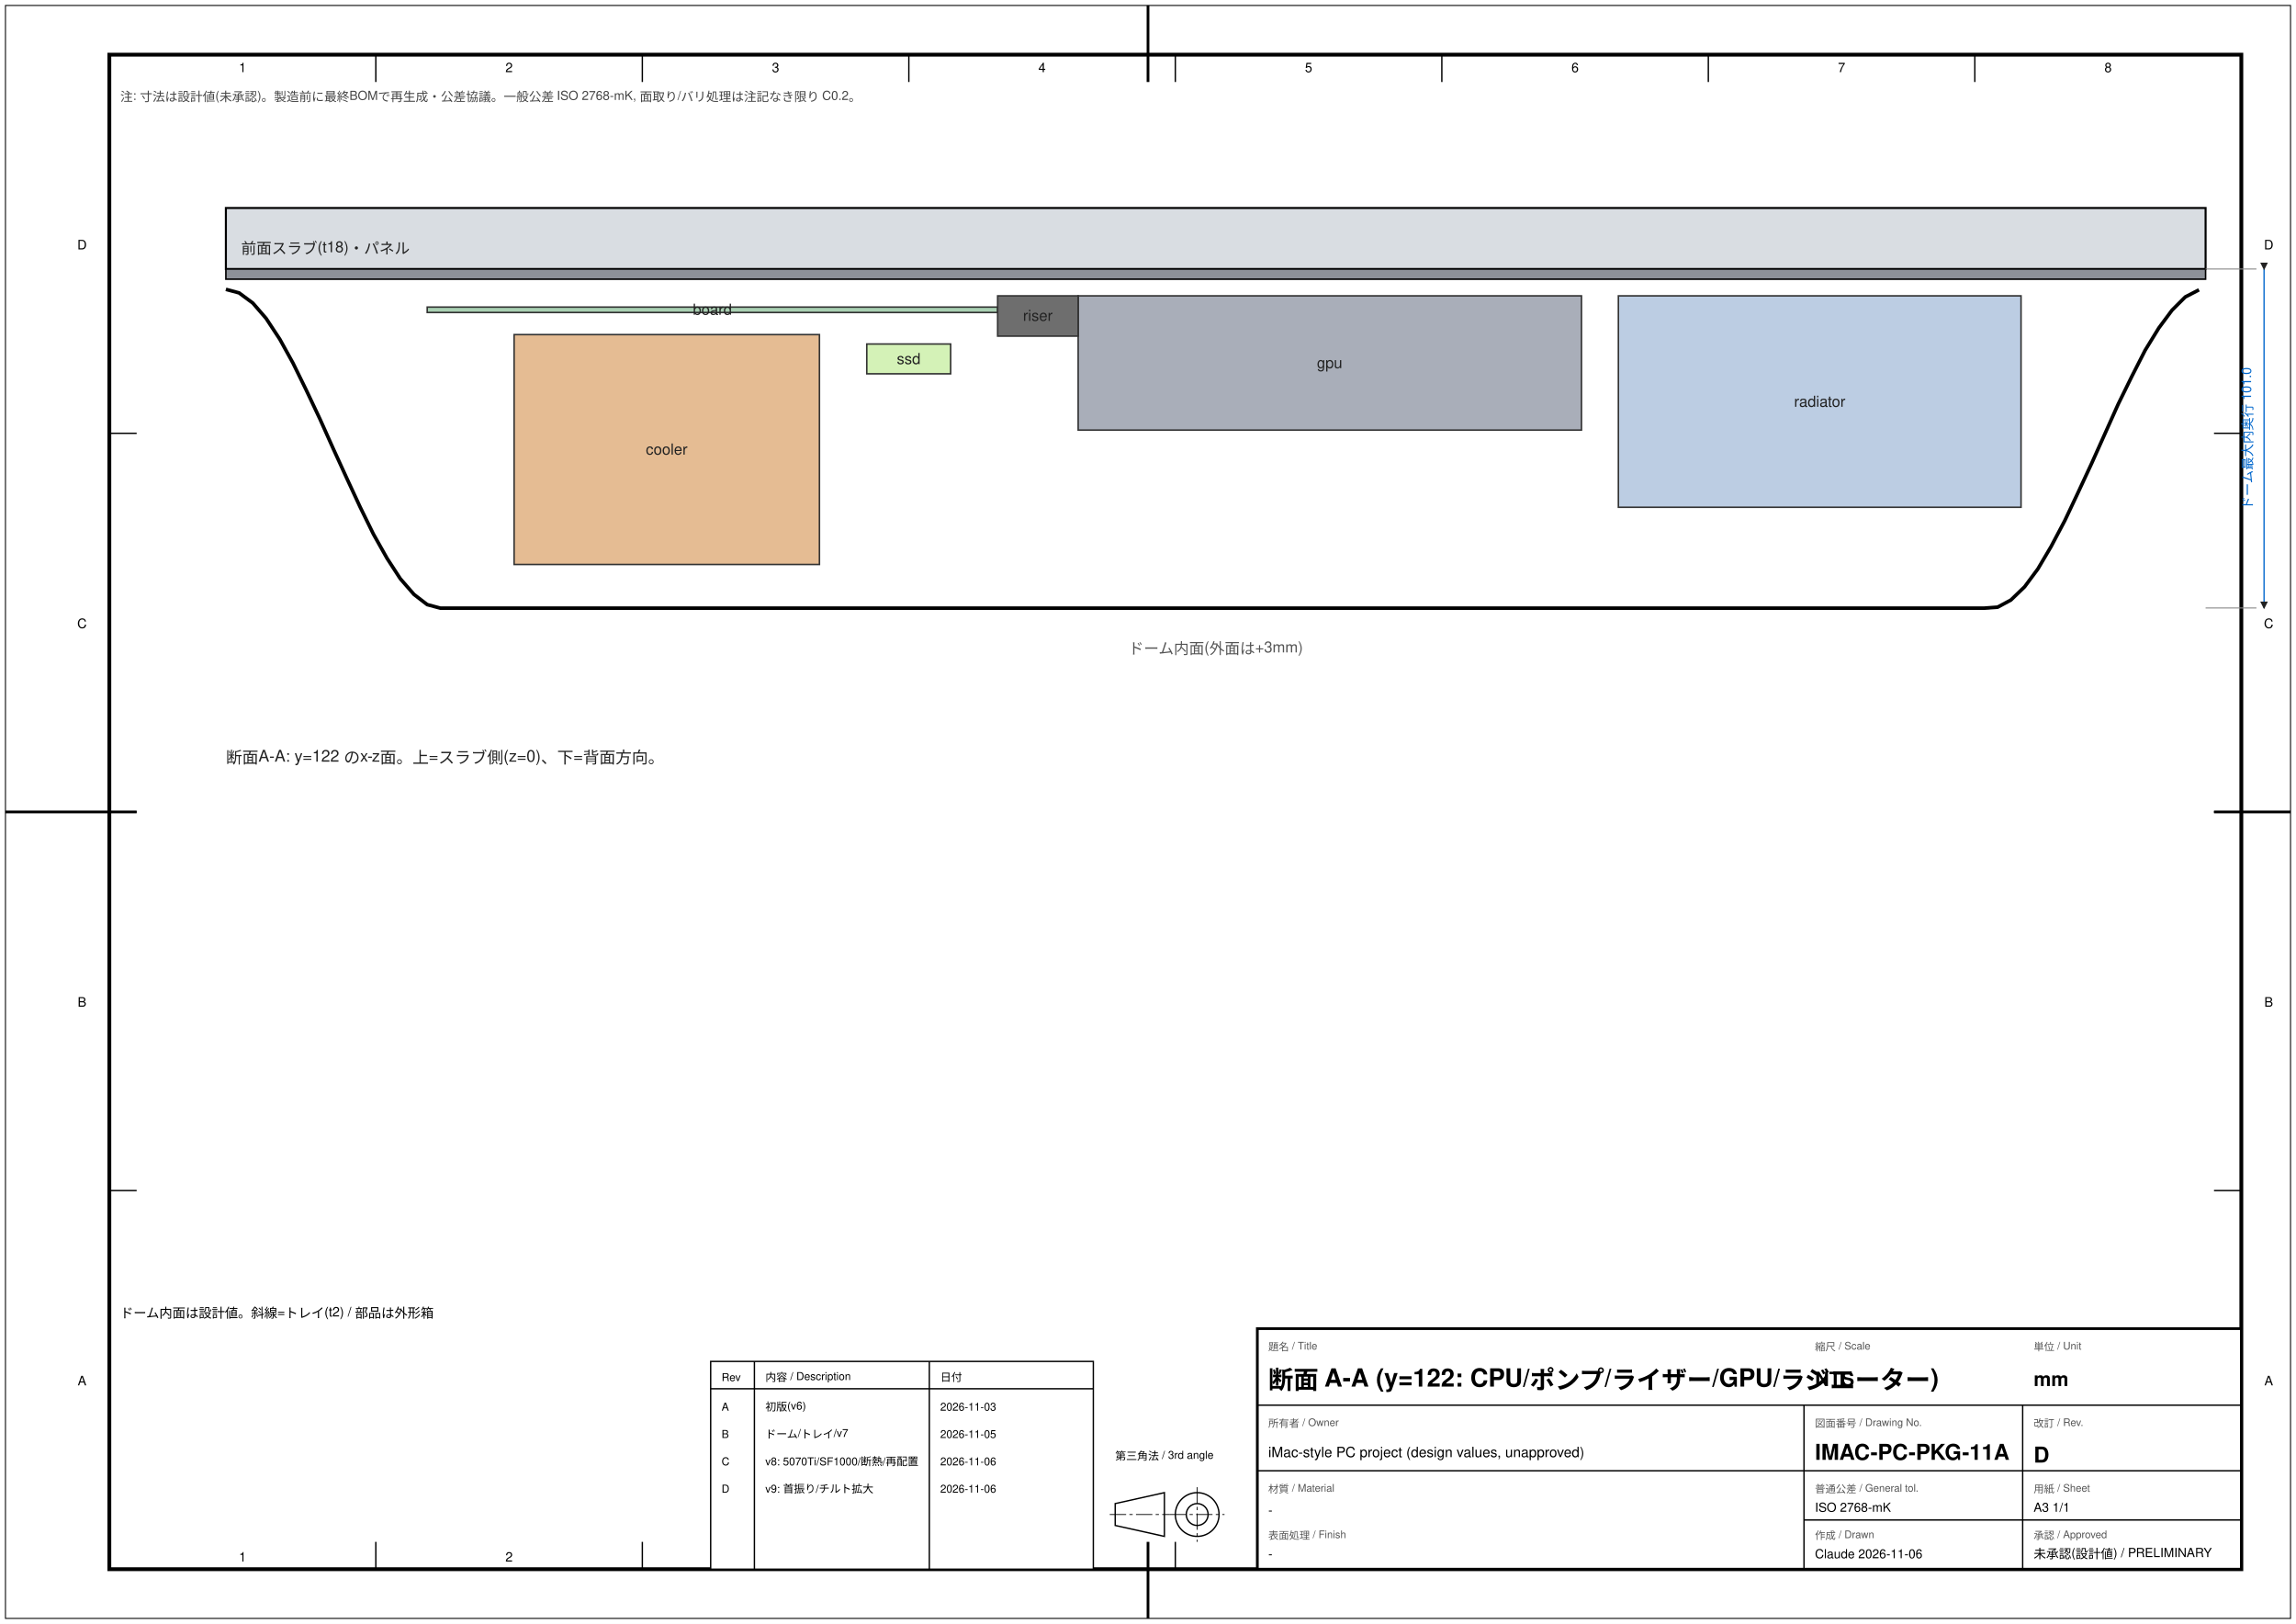
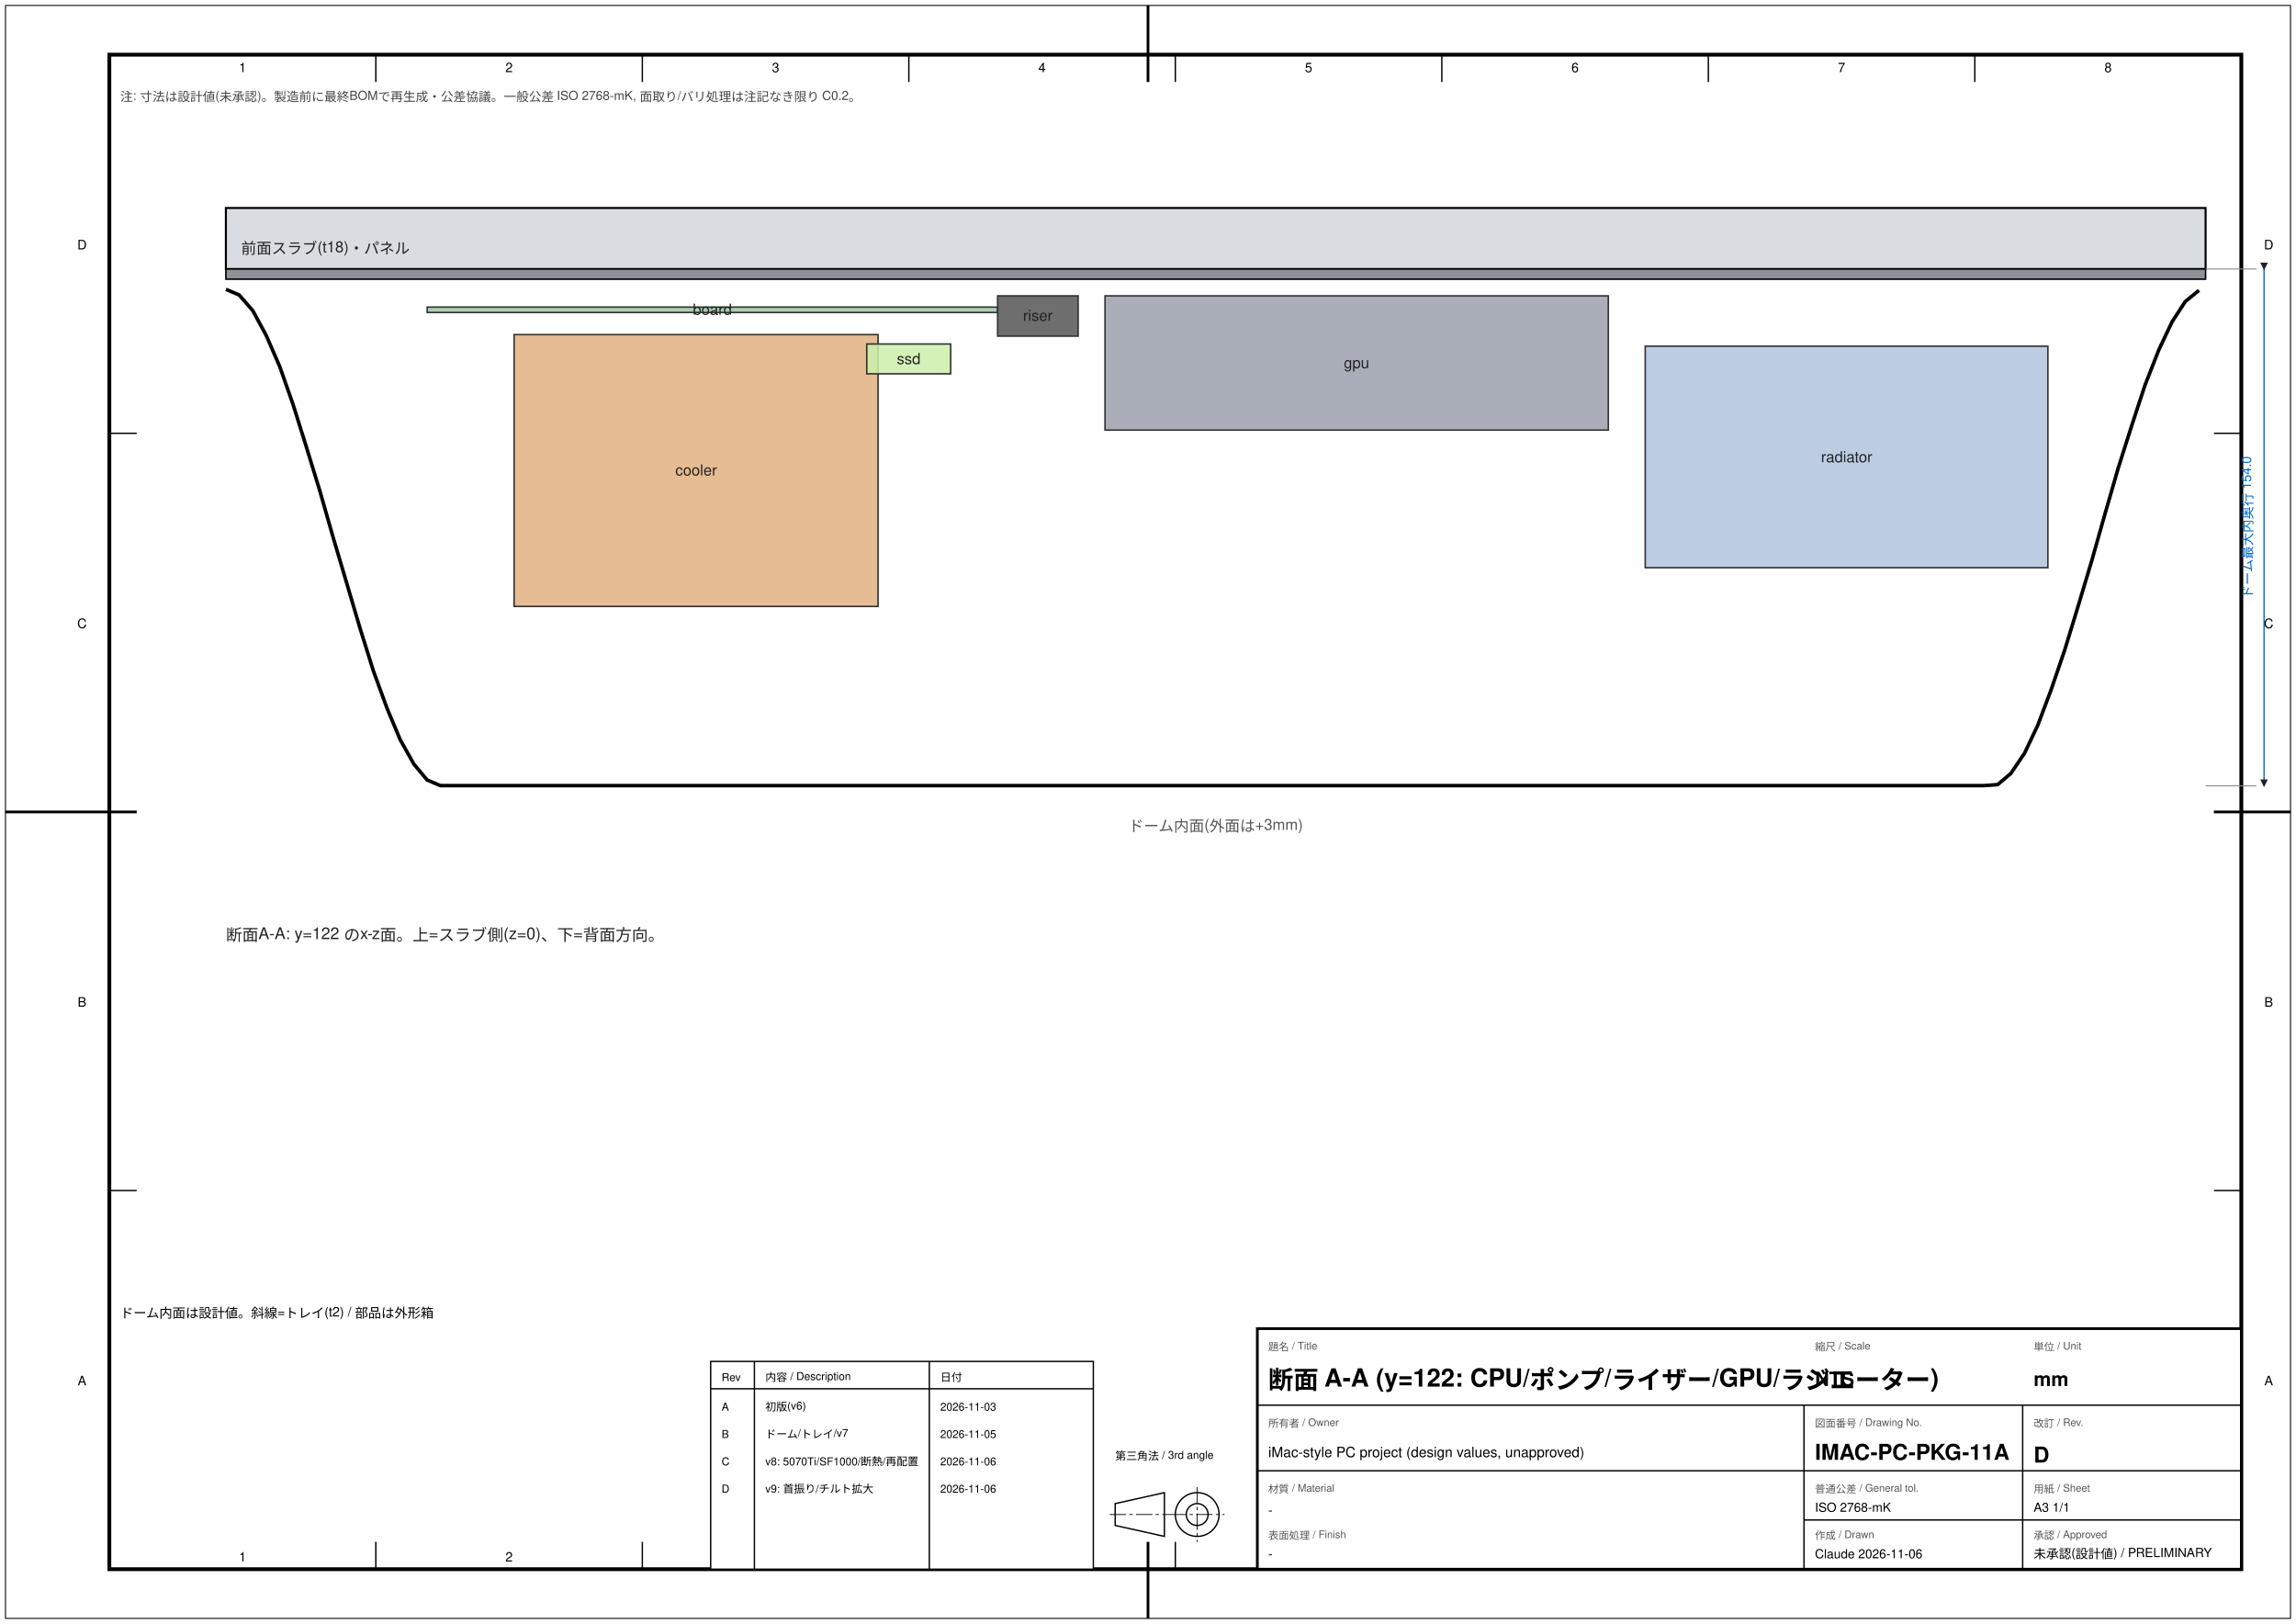
<svg xmlns="http://www.w3.org/2000/svg" viewBox="0 0 420 297" font-family="Helvetica,Arial,sans-serif">
  <defs>
    <marker id="ar" markerWidth="6" markerHeight="6" refX="5" refY="3" orient="auto">
      <path d="M0,0 L6,3 L0,6 z" fill="#222" />
    </marker>
    <marker id="ag" markerWidth="6" markerHeight="6" refX="5" refY="3" orient="auto">
      <path d="M0,0 L6,3 L0,6 z" fill="#1a7f37" />
    </marker>
  </defs>
  <rect width="100%" height="100%" fill="#fff" />
  <rect x="1" y="1" width="418" height="295" fill="none" stroke="#000" stroke-width=".18" />
  <rect x="20" y="10" width="390" height="277" fill="none" stroke="#000" stroke-width=".7" />
  <line x1="68.75" y1="10" x2="68.75" y2="15" stroke="#000" stroke-width="0.25" />
  <line x1="68.75" y1="287" x2="68.75" y2="282" stroke="#000" stroke-width="0.25" />
  <text x="44.38" y="13.20" font-size="2.4" text-anchor="middle" font-weight="normal" fill="#000">1</text>
  <text x="44.38" y="285.60" font-size="2.4" text-anchor="middle" font-weight="normal" fill="#000">1</text>
  <line x1="117.5" y1="10" x2="117.5" y2="15" stroke="#000" stroke-width="0.25" />
  <line x1="117.5" y1="287" x2="117.5" y2="282" stroke="#000" stroke-width="0.25" />
  <text x="93.12" y="13.20" font-size="2.4" text-anchor="middle" font-weight="normal" fill="#000">2</text>
  <text x="93.12" y="285.60" font-size="2.4" text-anchor="middle" font-weight="normal" fill="#000">2</text>
  <line x1="166.25" y1="10" x2="166.25" y2="15" stroke="#000" stroke-width="0.25" />
  <line x1="166.25" y1="287" x2="166.25" y2="282" stroke="#000" stroke-width="0.25" />
  <text x="141.88" y="13.20" font-size="2.4" text-anchor="middle" font-weight="normal" fill="#000">3</text>
  <text x="141.88" y="285.60" font-size="2.4" text-anchor="middle" font-weight="normal" fill="#000">3</text>
  <line x1="215.0" y1="10" x2="215.0" y2="15" stroke="#000" stroke-width="0.25" />
  <line x1="215.0" y1="287" x2="215.0" y2="282" stroke="#000" stroke-width="0.25" />
  <text x="190.62" y="13.20" font-size="2.4" text-anchor="middle" font-weight="normal" fill="#000">4</text>
  <text x="190.62" y="285.60" font-size="2.4" text-anchor="middle" font-weight="normal" fill="#000">4</text>
  <line x1="263.75" y1="10" x2="263.75" y2="15" stroke="#000" stroke-width="0.25" />
  <line x1="263.75" y1="287" x2="263.75" y2="282" stroke="#000" stroke-width="0.25" />
  <text x="239.38" y="13.20" font-size="2.4" text-anchor="middle" font-weight="normal" fill="#000">5</text>
  <text x="239.38" y="285.60" font-size="2.4" text-anchor="middle" font-weight="normal" fill="#000">5</text>
  <line x1="312.5" y1="10" x2="312.5" y2="15" stroke="#000" stroke-width="0.25" />
  <line x1="312.5" y1="287" x2="312.5" y2="282" stroke="#000" stroke-width="0.25" />
  <text x="288.12" y="13.20" font-size="2.4" text-anchor="middle" font-weight="normal" fill="#000">6</text>
  <text x="288.12" y="285.60" font-size="2.4" text-anchor="middle" font-weight="normal" fill="#000">6</text>
  <line x1="361.25" y1="10" x2="361.25" y2="15" stroke="#000" stroke-width="0.25" />
  <line x1="361.25" y1="287" x2="361.25" y2="282" stroke="#000" stroke-width="0.25" />
  <text x="336.88" y="13.20" font-size="2.4" text-anchor="middle" font-weight="normal" fill="#000">7</text>
  <text x="336.88" y="285.60" font-size="2.4" text-anchor="middle" font-weight="normal" fill="#000">7</text>
  <text x="385.62" y="13.20" font-size="2.4" text-anchor="middle" font-weight="normal" fill="#000">8</text>
  <text x="385.62" y="285.60" font-size="2.4" text-anchor="middle" font-weight="normal" fill="#000">8</text>
  <line x1="20" y1="79.25" x2="25" y2="79.25" stroke="#000" stroke-width="0.25" />
  <line x1="410" y1="79.25" x2="405" y2="79.25" stroke="#000" stroke-width="0.25" />
  <line x1="20" y1="148.5" x2="25" y2="148.5" stroke="#000" stroke-width="0.25" />
  <line x1="410" y1="148.5" x2="405" y2="148.5" stroke="#000" stroke-width="0.25" />
  <line x1="20" y1="217.75" x2="25" y2="217.75" stroke="#000" stroke-width="0.25" />
  <line x1="410" y1="217.75" x2="405" y2="217.75" stroke="#000" stroke-width="0.25" />
  <text x="15.00" y="45.62" font-size="2.4" text-anchor="middle" font-weight="normal" fill="#000">D</text>
  <text x="415.00" y="45.62" font-size="2.4" text-anchor="middle" font-weight="normal" fill="#000">D</text>
  <text x="15.00" y="114.88" font-size="2.4" text-anchor="middle" font-weight="normal" fill="#000">C</text>
  <text x="415.00" y="114.88" font-size="2.4" text-anchor="middle" font-weight="normal" fill="#000">C</text>
  <text x="15.00" y="184.12" font-size="2.4" text-anchor="middle" font-weight="normal" fill="#000">B</text>
  <text x="415.00" y="184.12" font-size="2.4" text-anchor="middle" font-weight="normal" fill="#000">B</text>
  <text x="15.00" y="253.38" font-size="2.4" text-anchor="middle" font-weight="normal" fill="#000">A</text>
  <text x="415.00" y="253.38" font-size="2.4" text-anchor="middle" font-weight="normal" fill="#000">A</text>
  <line x1="1" y1="148.5" x2="25" y2="148.5" stroke="#000" stroke-width="0.5" />
  <line x1="405" y1="148.5" x2="419" y2="148.5" stroke="#000" stroke-width="0.5" />
  <line x1="210.0" y1="1" x2="210.0" y2="15" stroke="#000" stroke-width="0.5" />
  <line x1="210.0" y1="282" x2="210.0" y2="296" stroke="#000" stroke-width="0.5" />
  <rect x="230" y="243" width="180" height="44" fill="#fff" stroke="#000" stroke-width=".5" />
  <line x1="230" y1="257" x2="410" y2="257" stroke="#000" stroke-width="0.25" />
  <line x1="230" y1="269" x2="410" y2="269" stroke="#000" stroke-width="0.25" />
  <line x1="330" y1="257" x2="330" y2="287" stroke="#000" stroke-width="0.25" />
  <line x1="370" y1="257" x2="370" y2="287" stroke="#000" stroke-width="0.25" />
  <line x1="330" y1="278" x2="410" y2="278" stroke="#000" stroke-width="0.25" />
  <text x="232.00" y="247.00" font-size="1.9" text-anchor="start" font-weight="normal" fill="#555">題名 / Title</text>
  <text x="232.00" y="254.00" font-size="4.6" text-anchor="start" font-weight="bold" fill="#000">断面 A-A (y=122: CPU/ポンプ/ライザー/GPU/ラジエーター)</text>
  <text x="232.00" y="261.00" font-size="1.9" text-anchor="start" font-weight="normal" fill="#555">所有者 / Owner</text>
  <text x="232.00" y="266.50" font-size="2.6" text-anchor="start" font-weight="normal" fill="#000">iMac-style PC project (design values, unapproved)</text>
  <text x="232.00" y="273.00" font-size="1.9" text-anchor="start" font-weight="normal" fill="#555">材質 / Material</text>
  <text x="232.00" y="277.00" font-size="2.3" text-anchor="start" font-weight="normal" fill="#000">-</text>
  <text x="232.00" y="281.50" font-size="1.9" text-anchor="start" font-weight="normal" fill="#555">表面処理 / Finish</text>
  <text x="232.00" y="285.00" font-size="2.3" text-anchor="start" font-weight="normal" fill="#000">-</text>
  <text x="332.00" y="261.00" font-size="1.9" text-anchor="start" font-weight="normal" fill="#555">図面番号 / Drawing No.</text>
  <text x="332.00" y="267.00" font-size="4.0" text-anchor="start" font-weight="bold" fill="#000">IMAC-PC-PKG-11A</text>
  <text x="332.00" y="273.00" font-size="1.9" text-anchor="start" font-weight="normal" fill="#555">普通公差 / General tol.</text>
  <text x="332.00" y="276.50" font-size="2.3" text-anchor="start" font-weight="normal" fill="#000">ISO 2768-mK</text>
  <text x="372.00" y="261.00" font-size="1.9" text-anchor="start" font-weight="normal" fill="#555">改訂 / Rev.</text>
  <text x="372.00" y="267.50" font-size="4.0" text-anchor="start" font-weight="bold" fill="#000">D</text>
  <text x="372.00" y="273.00" font-size="1.9" text-anchor="start" font-weight="normal" fill="#555">用紙 / Sheet</text>
  <text x="372.00" y="276.50" font-size="2.3" text-anchor="start" font-weight="normal" fill="#000">A3  1/1</text>
  <text x="332.00" y="247.00" font-size="1.9" text-anchor="start" font-weight="normal" fill="#555">縮尺 / Scale</text>
  <text x="332.00" y="253.50" font-size="3.6" text-anchor="start" font-weight="bold" fill="#000">NTS</text>
  <text x="372.00" y="247.00" font-size="1.9" text-anchor="start" font-weight="normal" fill="#555">単位 / Unit</text>
  <text x="372.00" y="253.50" font-size="3.6" text-anchor="start" font-weight="bold" fill="#000">mm</text>
  <text x="332.00" y="281.50" font-size="1.9" text-anchor="start" font-weight="normal" fill="#555">作成 / Drawn</text>
  <text x="332.00" y="285.00" font-size="2.3" text-anchor="start" font-weight="normal" fill="#000">Claude 2026-11-06</text>
  <text x="372.00" y="281.50" font-size="1.9" text-anchor="start" font-weight="normal" fill="#555">承認 / Approved</text>
  <text x="372.00" y="285.00" font-size="2.3" text-anchor="start" font-weight="normal" fill="#000">未承認(設計値) / PRELIMINARY</text>
  <g transform="translate(204,273)" stroke="#000" stroke-width=".25" fill="none">
    <path d="M0,2 L9,0 L9,8 L0,6 Z" />
    <line x1="-1" y1="4" x2="10" y2="4" stroke="#000" stroke-width="0.15" stroke-dasharray="3,0.6,0.6,0.6" />
    <circle cx="15" cy="4" r="4" />
    <circle cx="15" cy="4" r="2" />
    <line x1="10" y1="4" x2="20" y2="4" stroke="#000" stroke-width="0.15" stroke-dasharray="3,0.6,0.6,0.6" />
    <line x1="15" y1="-1" x2="15" y2="9" stroke="#000" stroke-width="0.15" stroke-dasharray="3,0.6,0.6,0.6" />
  </g>
  <text x="204.00" y="267.00" font-size="2.0" text-anchor="start" font-weight="normal" fill="#000">第三角法 / 3rd angle</text>
  <rect x="130" y="249" width="70" height="38" fill="#fff" stroke="#000" stroke-width=".25" />
  <line x1="130" y1="254" x2="200" y2="254" stroke="#000" stroke-width="0.25" />
  <line x1="138" y1="249" x2="138" y2="287" stroke="#000" stroke-width="0.25" />
  <line x1="170" y1="249" x2="170" y2="287" stroke="#000" stroke-width="0.25" />
  <text x="132.00" y="252.60" font-size="2.0" text-anchor="start" font-weight="normal" fill="#000">Rev</text>
  <text x="140.00" y="252.60" font-size="2.0" text-anchor="start" font-weight="normal" fill="#000">内容 / Description</text>
  <text x="172.00" y="252.60" font-size="2.0" text-anchor="start" font-weight="normal" fill="#000">日付</text>
  <text x="132.00" y="258.00" font-size="2.0" text-anchor="start" font-weight="normal" fill="#000">A</text>
  <text x="140.00" y="258.00" font-size="2.0" text-anchor="start" font-weight="normal" fill="#000">初版(v6)</text>
  <text x="172.00" y="258.00" font-size="2.0" text-anchor="start" font-weight="normal" fill="#000">2026-11-03</text>
  <text x="132.00" y="263.00" font-size="2.0" text-anchor="start" font-weight="normal" fill="#000">B</text>
  <text x="140.00" y="263.00" font-size="2.0" text-anchor="start" font-weight="normal" fill="#000">ドーム/トレイ/v7</text>
  <text x="172.00" y="263.00" font-size="2.0" text-anchor="start" font-weight="normal" fill="#000">2026-11-05</text>
  <text x="132.00" y="268.00" font-size="2.0" text-anchor="start" font-weight="normal" fill="#000">C</text>
  <text x="140.00" y="268.00" font-size="2.0" text-anchor="start" font-weight="normal" fill="#000">v8: 5070Ti/SF1000/断熱/再配置</text>
  <text x="172.00" y="268.00" font-size="2.0" text-anchor="start" font-weight="normal" fill="#000">2026-11-06</text>
  <text x="132.00" y="273.00" font-size="2.0" text-anchor="start" font-weight="normal" fill="#000">D</text>
  <text x="140.00" y="273.00" font-size="2.0" text-anchor="start" font-weight="normal" fill="#000">v9: 首振り/チルト拡大</text>
  <text x="172.00" y="273.00" font-size="2.0" text-anchor="start" font-weight="normal" fill="#000">2026-11-06</text>
  <text x="22.00" y="241.00" font-size="2.4" text-anchor="start" font-weight="normal" fill="#000">ドーム内面は設計値。斜線=トレイ(t2) / 部品は外形箱</text>
  <text x="22.00" y="18.50" font-size="2.3" text-anchor="start" font-weight="normal" fill="#444">注: 寸法は設計値(未承認)。製造前に最終BOMで再生成・公差協議。一般公差 ISO 2768-mK, 面取り/バリ処理は注記なき限り C0.2。</text>
  <g transform="translate(19,12) scale(0.93)">
    <rect x="24.00" y="28.00" width="389.40" height="12.00" rx="0" fill="#d9dde2" fill-opacity="1" stroke="#000" stroke-width="0.4" />
    <text x="27.0" y="37.0" font-size="3" text-anchor="start" fill="#222">前面スラブ(t18)・パネル</text>
-     <polyline points="24.0,44.0 26.6,44.7 29.3,46.7 31.9,49.7 34.6,53.8 37.2,58.5 39.8,63.8 42.5,69.5 45.1,75.3 47.8,81.2 50.4,86.8 53.0,92.1 55.7,96.9 58.3,100.9 61.0,104.0 63.6,106.0 66.2,106.7 68.9,106.7 71.5,106.7 74.2,106.7 76.8,106.7 79.4,106.7 82.1,106.7 84.7,106.7 87.4,106.7 90.0,106.7 92.6,106.7 95.3,106.7 97.9,106.7 100.6,106.7 103.2,106.7 105.8,106.7 108.5,106.7 111.1,106.7 113.8,106.7 116.4,106.7 119.0,106.7 121.7,106.7 124.3,106.7 127.0,106.7 129.6,106.7 132.2,106.7 134.9,106.7 137.5,106.7 140.2,106.7 142.8,106.7 145.4,106.7 148.1,106.7 150.7,106.7 153.4,106.7 156.0,106.7 158.6,106.7 161.3,106.7 163.9,106.7 166.6,106.7 169.2,106.7 171.8,106.7 174.5,106.7 177.1,106.7 179.8,106.7 182.4,106.7 185.0,106.7 187.7,106.7 190.3,106.7 193.0,106.7 195.6,106.7 198.2,106.7 200.9,106.7 203.5,106.7 206.2,106.7 208.8,106.7 211.4,106.7 214.1,106.7 216.7,106.7 219.4,106.7 222.0,106.7 224.6,106.7 227.3,106.7 229.9,106.7 232.6,106.7 235.2,106.7 237.8,106.7 240.5,106.7 243.1,106.7 245.8,106.7 248.4,106.7 251.0,106.7 253.7,106.7 256.3,106.7 259.0,106.7 261.6,106.7 264.2,106.7 266.9,106.7 269.5,106.7 272.2,106.7 274.8,106.7 277.4,106.7 280.1,106.7 282.7,106.7 285.4,106.7 288.0,106.7 290.6,106.7 293.3,106.7 295.9,106.7 298.6,106.7 301.2,106.7 303.8,106.7 306.5,106.7 309.1,106.7 311.8,106.7 314.4,106.7 317.0,106.7 319.7,106.7 322.3,106.7 325.0,106.7 327.6,106.7 330.2,106.7 332.9,106.7 335.5,106.7 338.2,106.7 340.8,106.7 343.4,106.7 346.1,106.7 348.7,106.7 351.4,106.7 354.0,106.7 356.6,106.7 359.3,106.7 361.9,106.7 364.6,106.7 367.2,106.7 369.8,106.7 372.5,106.5 375.1,105.1 377.8,102.5 380.4,99.0 383.0,94.6 385.7,89.5 388.3,84.0 391.0,78.2 393.6,72.4 396.2,66.6 398.9,61.1 401.5,56.0 404.2,51.6 406.8,48.1 409.4,45.5 412.1,44.1" fill="none" stroke="#000" stroke-width=".7" />
-     <text x="218.7" y="115.7" font-size="3" text-anchor="middle" fill="#555">ドーム内面(外面は+3mm)</text>
+     <polyline points="24.0,44.0 26.6,45.1 29.3,48.2 31.9,53.0 34.6,59.2 37.2,66.6 39.8,74.9 42.5,83.7 45.1,92.8 47.8,101.9 50.4,110.7 53.0,119.0 55.7,126.4 58.3,132.6 61.0,137.4 63.6,140.5 66.2,141.6 68.9,141.6 71.5,141.6 74.2,141.6 76.8,141.6 79.4,141.6 82.1,141.6 84.7,141.6 87.4,141.6 90.0,141.6 92.6,141.6 95.3,141.6 97.9,141.6 100.6,141.6 103.2,141.6 105.8,141.6 108.5,141.6 111.1,141.6 113.8,141.6 116.4,141.6 119.0,141.6 121.7,141.6 124.3,141.6 127.0,141.6 129.6,141.6 132.2,141.6 134.9,141.6 137.5,141.6 140.2,141.6 142.8,141.6 145.4,141.6 148.1,141.6 150.7,141.6 153.4,141.6 156.0,141.6 158.6,141.6 161.3,141.6 163.9,141.6 166.6,141.6 169.2,141.6 171.8,141.6 174.5,141.6 177.1,141.6 179.8,141.6 182.4,141.6 185.0,141.6 187.7,141.6 190.3,141.6 193.0,141.6 195.6,141.6 198.2,141.6 200.9,141.6 203.5,141.6 206.2,141.6 208.8,141.6 211.4,141.6 214.1,141.6 216.7,141.6 219.4,141.6 222.0,141.6 224.6,141.6 227.3,141.6 229.9,141.6 232.6,141.6 235.2,141.6 237.8,141.6 240.5,141.6 243.1,141.6 245.8,141.6 248.4,141.6 251.0,141.6 253.7,141.6 256.3,141.6 259.0,141.6 261.6,141.6 264.2,141.6 266.9,141.6 269.5,141.6 272.2,141.6 274.8,141.6 277.4,141.6 280.1,141.6 282.7,141.6 285.4,141.6 288.0,141.6 290.6,141.6 293.3,141.6 295.9,141.6 298.6,141.6 301.2,141.6 303.8,141.6 306.5,141.6 309.1,141.6 311.8,141.6 314.4,141.6 317.0,141.6 319.7,141.6 322.3,141.6 325.0,141.6 327.6,141.6 330.2,141.6 332.9,141.6 335.5,141.6 338.2,141.6 340.8,141.6 343.4,141.6 346.1,141.6 348.7,141.6 351.4,141.6 354.0,141.6 356.6,141.6 359.3,141.6 361.9,141.6 364.6,141.6 367.2,141.6 369.8,141.6 372.5,141.4 375.1,139.2 377.8,135.2 380.4,129.7 383.0,122.8 385.7,114.9 388.3,106.4 391.0,97.4 393.6,88.2 396.2,79.2 398.9,70.7 401.5,62.8 404.2,55.9 406.8,50.4 409.4,46.4 412.1,44.2" fill="none" stroke="#000" stroke-width=".7" />
+     <text x="218.7" y="150.6" font-size="3" text-anchor="middle" fill="#555">ドーム内面(外面は+3mm)</text>
    <rect x="24.00" y="40.00" width="389.40" height="2.00" rx="0" fill="#8d9198" fill-opacity="1" stroke="#000" stroke-width="0.3" />
    <rect x="63.60" y="47.49" width="112.20" height="1.06" rx="0" fill="#9ac8a6" fill-opacity="0.85" stroke="#333" stroke-width="0.3" />
    <text x="119.7" y="49.0" font-size="3" text-anchor="middle" fill="#222">board</text>
-     <rect x="80.69" y="52.90" width="60.06" height="45.21" rx="0" fill="#e0b080" fill-opacity="0.85" stroke="#333" stroke-width="0.3" />
-     <text x="110.7" y="76.5" font-size="3" text-anchor="middle" fill="#222">cooler</text>
-     <rect x="297.90" y="45.28" width="79.20" height="41.58" rx="0" fill="#b0c4de" fill-opacity="0.85" stroke="#333" stroke-width="0.3" />
-     <text x="337.5" y="67.1" font-size="3" text-anchor="middle" fill="#222">radiator</text>
-     <rect x="191.64" y="45.28" width="99.00" height="26.40" rx="0" fill="#9aa0ad" fill-opacity="0.85" stroke="#333" stroke-width="0.3" />
-     <text x="241.1" y="59.5" font-size="3" text-anchor="middle" fill="#222">gpu</text>
+     <rect x="80.69" y="52.90" width="71.59" height="53.46" rx="0" fill="#e0b080" fill-opacity="0.85" stroke="#333" stroke-width="0.3" />
+     <text x="116.5" y="80.6" font-size="3" text-anchor="middle" fill="#222">cooler</text>
+     <rect x="303.18" y="55.18" width="79.20" height="43.56" rx="0" fill="#b0c4de" fill-opacity="0.85" stroke="#333" stroke-width="0.3" />
+     <text x="342.8" y="78.0" font-size="3" text-anchor="middle" fill="#222">radiator</text>
+     <rect x="196.92" y="45.28" width="99.00" height="26.40" rx="0" fill="#9aa0ad" fill-opacity="0.85" stroke="#333" stroke-width="0.3" />
+     <text x="246.4" y="59.5" font-size="3" text-anchor="middle" fill="#222">gpu</text>
    <rect x="175.80" y="45.28" width="15.84" height="7.92" rx="0" fill="#555" fill-opacity="0.85" stroke="#333" stroke-width="0.3" />
    <text x="183.7" y="50.2" font-size="3" text-anchor="middle" fill="#222">riser</text>
    <rect x="150.06" y="54.75" width="16.50" height="5.86" rx="0" fill="#ccf0aa" fill-opacity="0.85" stroke="#333" stroke-width="0.3" />
    <text x="158.3" y="58.7" font-size="3" text-anchor="middle" fill="#222">ssd</text>
    <line x1="413.40" y1="40.00" x2="423.40" y2="40.00" stroke="#888" stroke-width="0.2" />
-     <line x1="413.40" y1="106.66" x2="423.40" y2="106.66" stroke="#888" stroke-width="0.2" />
-     <line x1="424.90" y1="40.00" x2="424.90" y2="106.66" stroke="#06c" stroke-width="0.25" marker-start="url(#ar)" marker-end="url(#ar)" />
-     <text x="422.6" y="73.3" font-size="2.6" text-anchor="middle" fill="#06c" transform="rotate(-90 422.6 73.3)">ドーム最大内奥行 101.0</text>
-     <text x="24.0" y="137.2" font-size="3.2" text-anchor="start" fill="#222">断面A-A: y=122 のx-z面。上=スラブ側(z=0)、下=背面方向。</text>
+     <line x1="413.40" y1="141.64" x2="423.40" y2="141.64" stroke="#888" stroke-width="0.2" />
+     <line x1="424.90" y1="40.00" x2="424.90" y2="141.64" stroke="#06c" stroke-width="0.25" marker-start="url(#ar)" marker-end="url(#ar)" />
+     <text x="422.6" y="90.8" font-size="2.6" text-anchor="middle" fill="#06c" transform="rotate(-90 422.6 90.8)">ドーム最大内奥行 154.0</text>
+     <text x="24.0" y="172.1" font-size="3.2" text-anchor="start" fill="#222">断面A-A: y=122 のx-z面。上=スラブ側(z=0)、下=背面方向。</text>
  </g>
</svg>
